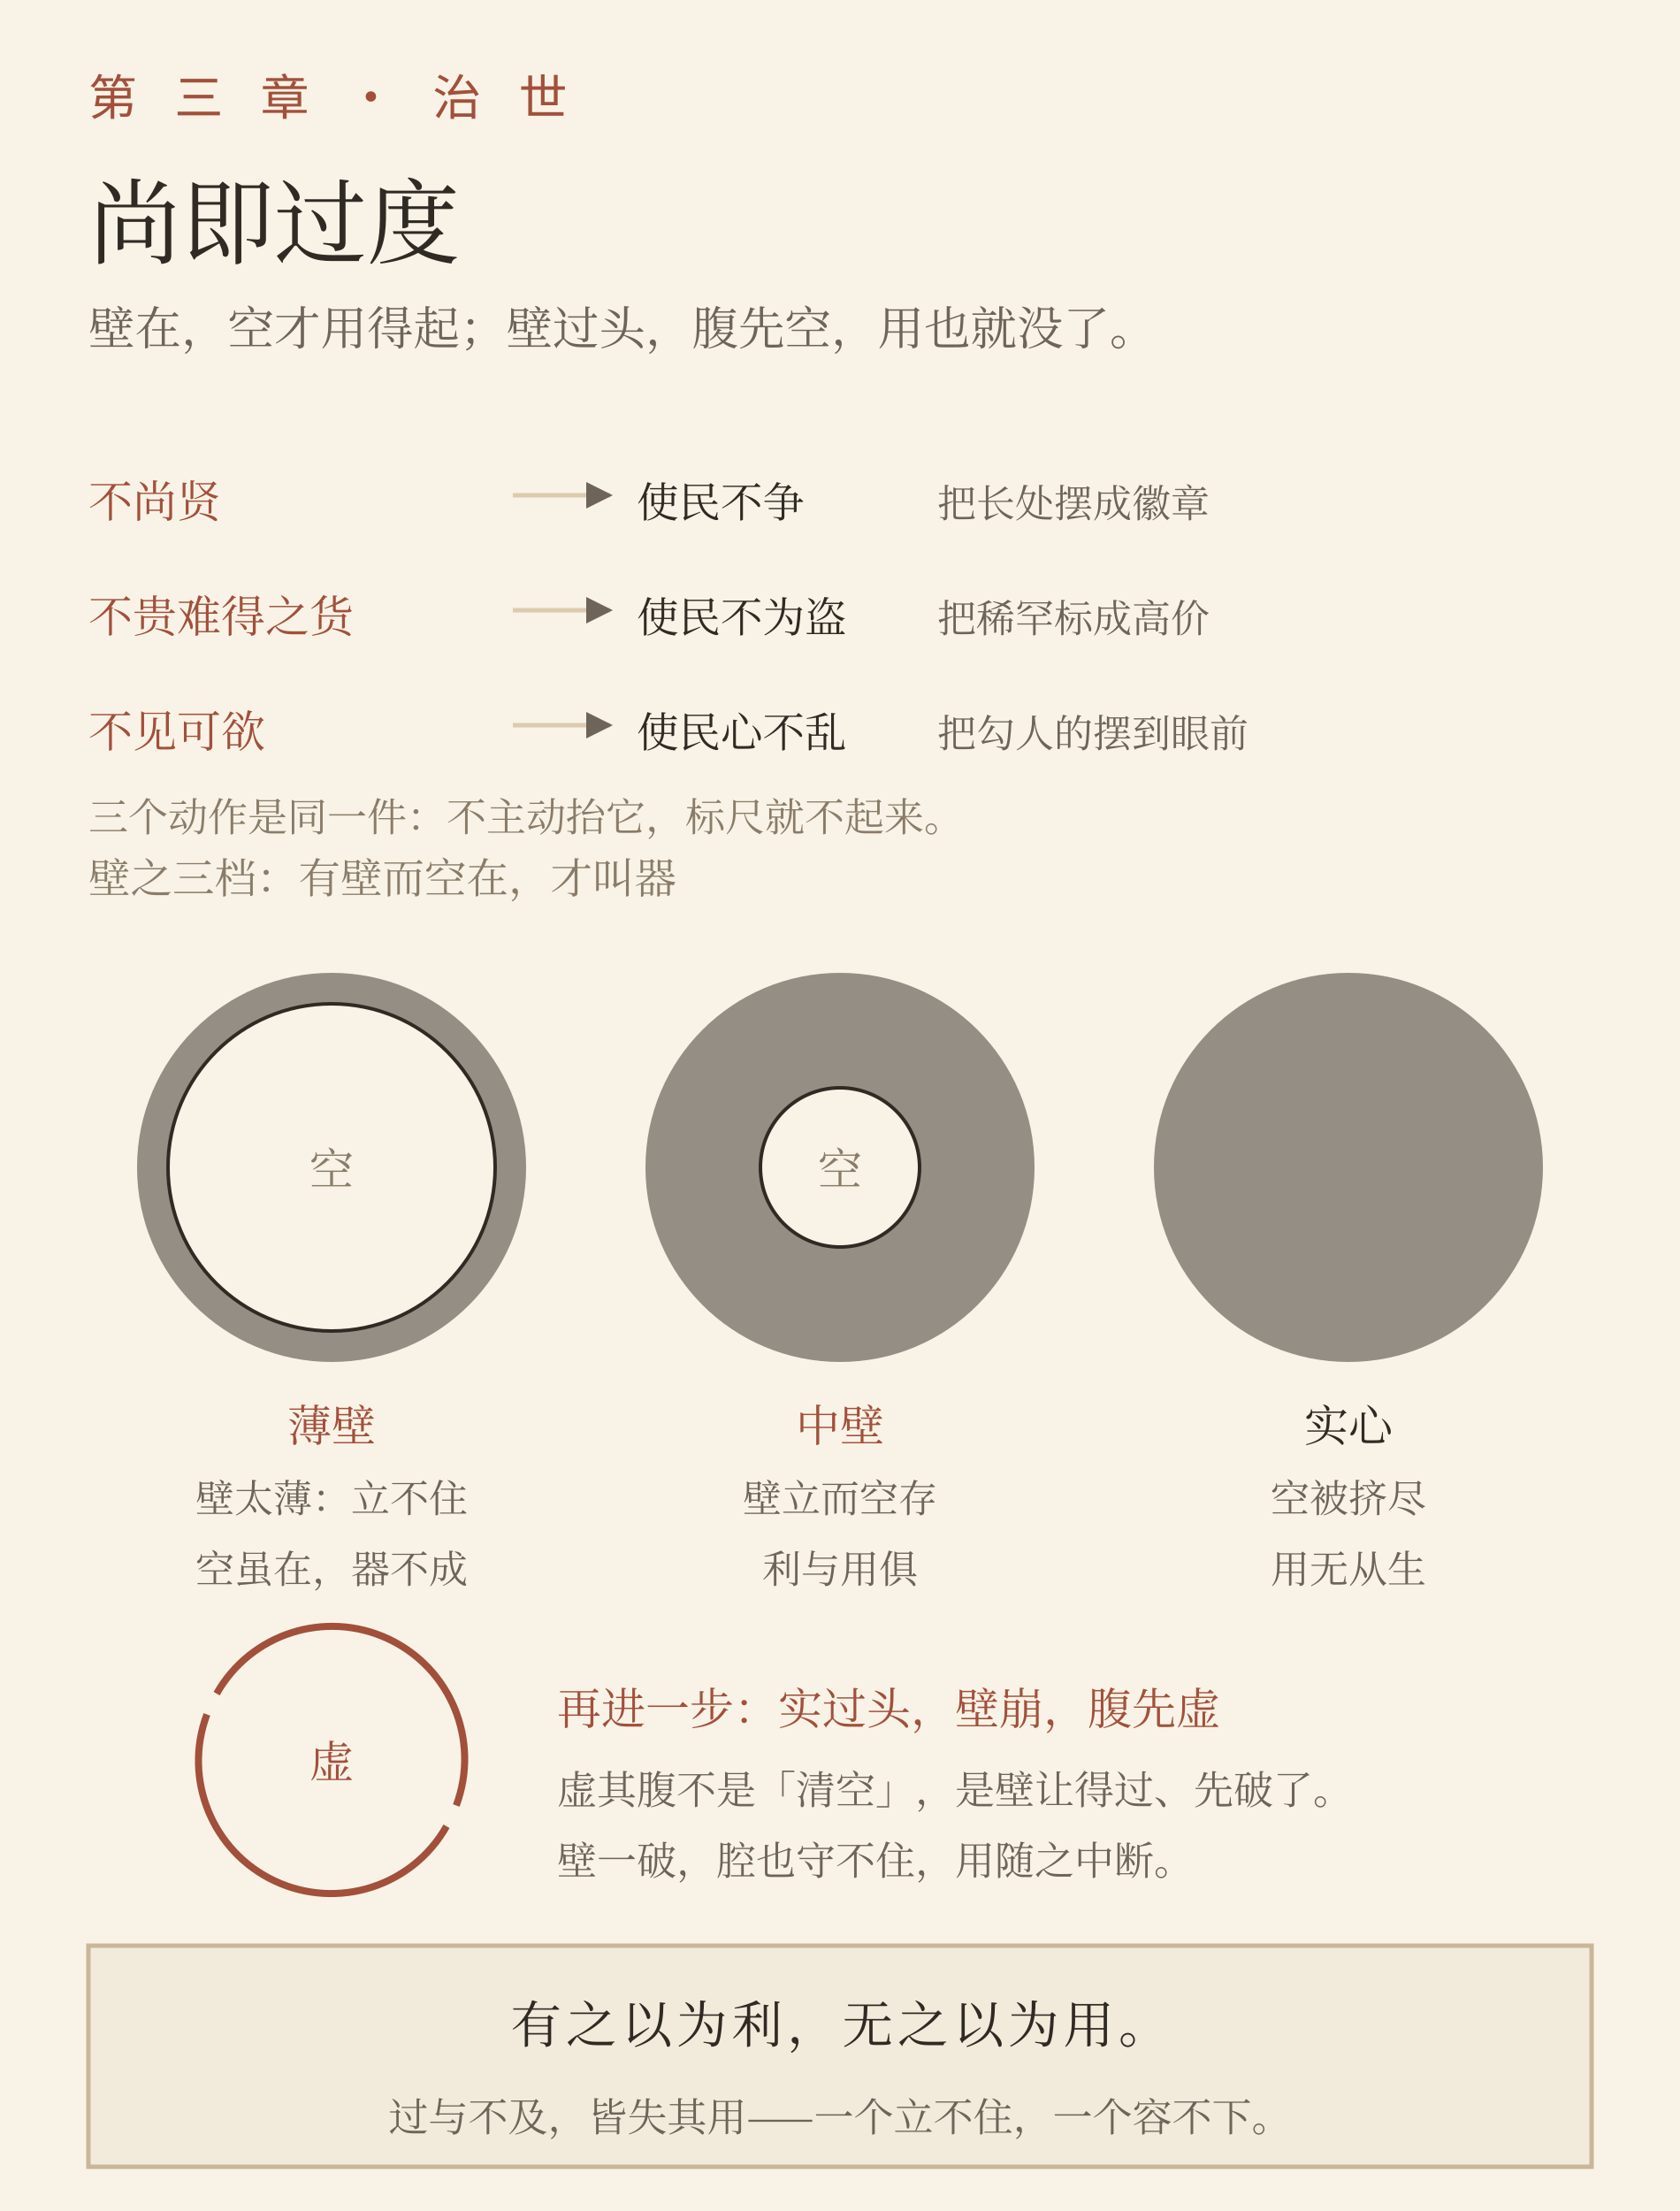
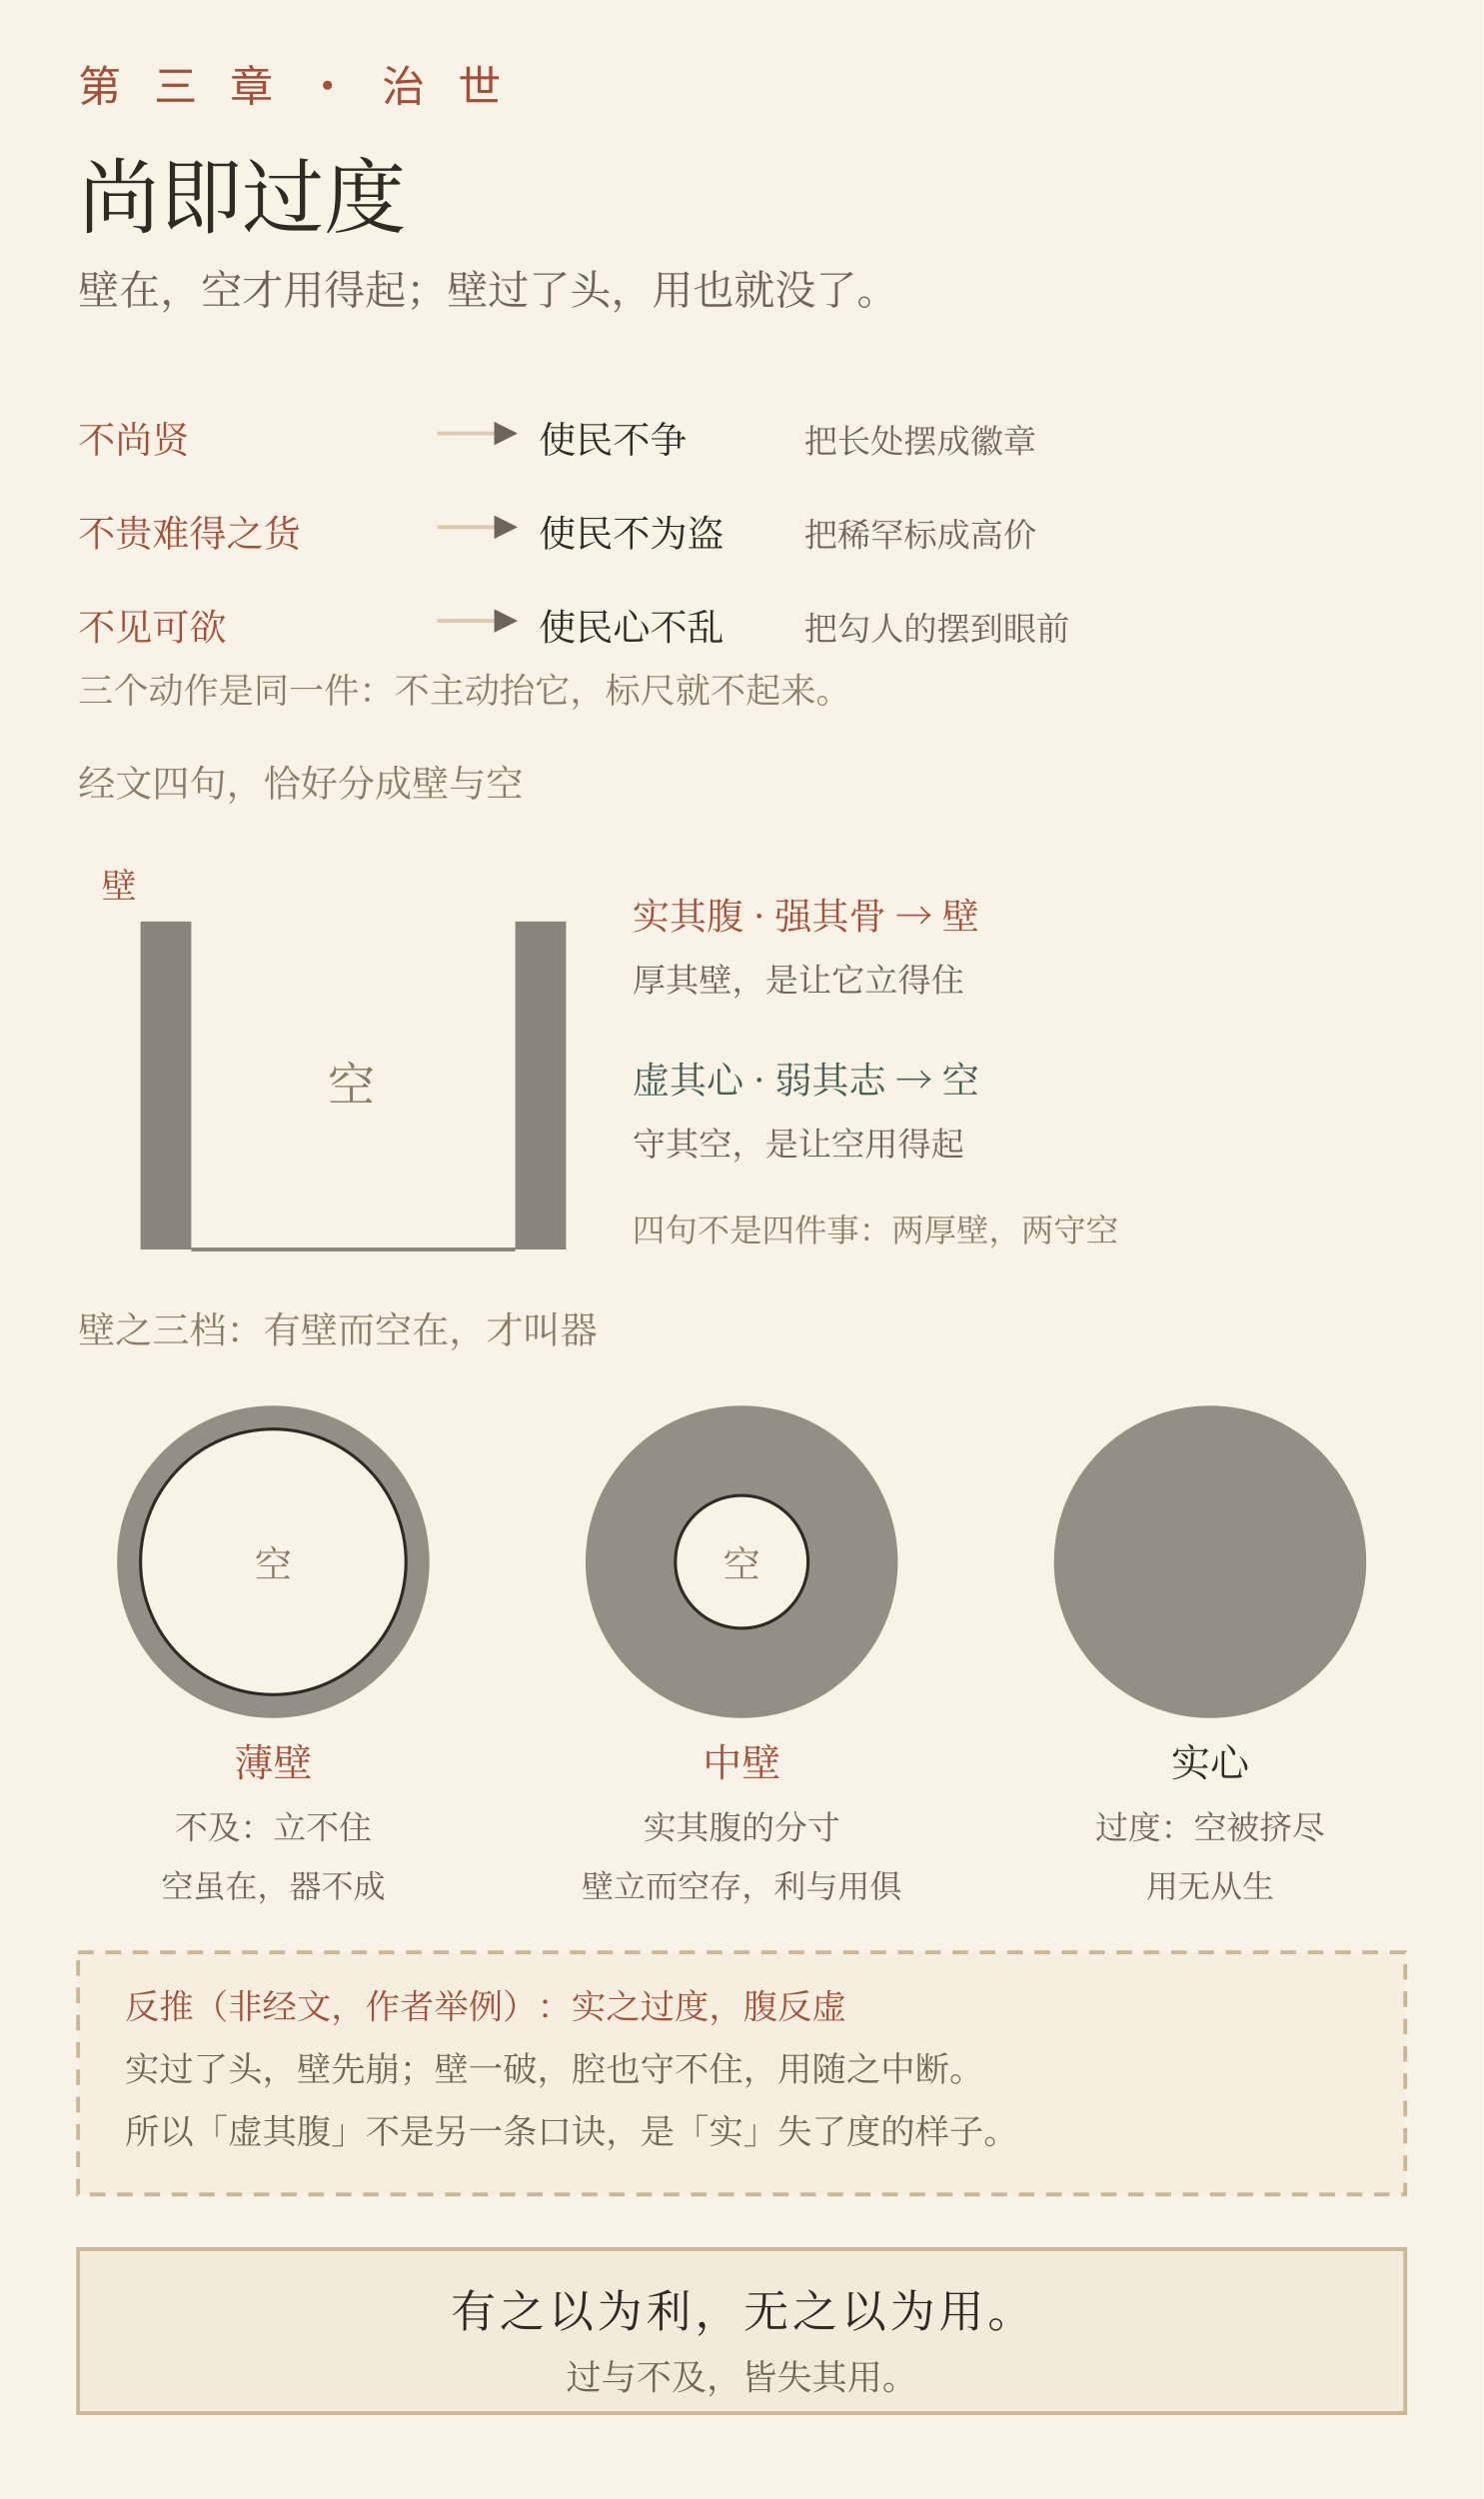
- <svg xmlns="http://www.w3.org/2000/svg" viewBox="0 0 380 500" role="img" aria-label="「尚」是把自然的分寸，抬成表态" font-family="'Noto Serif CJK SC','Noto Serif SC','Songti SC',serif">
+ <svg xmlns="http://www.w3.org/2000/svg" viewBox="0 0 380 640" role="img" aria-label="「尚」是把自然的分寸，抬成表态" font-family="'Noto Serif CJK SC','Noto Serif SC','Songti SC',serif">
  <defs>
    <marker id="arr" viewBox="0 0 10 10" refX="9" refY="5" markerWidth="6" markerHeight="6" orient="auto">
      <path d="M0 0 L10 5 L0 10 z" fill="#6E6459" />
    </marker>
    <marker id="arr2" viewBox="0 0 10 10" refX="9" refY="5" markerWidth="6" markerHeight="6" orient="auto">
      <path d="M0 0 L10 5 L0 10 z" fill="#4A5C55" />
    </marker>
    <marker id="arrL" viewBox="0 0 10 10" refX="1" refY="5" markerWidth="6" markerHeight="6" orient="auto">
      <path d="M10 0 L0 5 L10 10 z" fill="#4A5C55" />
    </marker>
    <marker id="arrS" viewBox="0 0 10 10" refX="9" refY="5" markerWidth="6" markerHeight="6" orient="auto">
      <path d="M0 0 L10 5 L0 10 z" fill="#A2503B" />
    </marker>
  </defs>
-   <rect x="0" y="0" width="380" height="500" fill="#F8F3E6" />
+   <rect x="0" y="0" width="380" height="640" fill="#F8F3E6" />
  <text x="20" y="26" font-size="11" fill="#A2503B" font-family="'Noto Sans CJK SC','Noto Sans SC',sans-serif" letter-spacing="3">第 三 章 · 治 世</text>
  <text x="20" y="58" font-size="21" fill="#2F2A24">尚即过度</text>
-   <text x="20" y="78" font-size="10.5" fill="#6E6459">壁在，空才用得起；壁过头，腹先空，用也就没了。</text>
-   <text x="20" y="117" font-size="10" fill="#A2503B">不尚贤</text>
-   <line x1="116" y1="112" x2="138" y2="112" stroke="#DCCBB0" stroke-width="1" marker-end="url(#arr)" />
-   <text x="144" y="117" font-size="9.5" fill="#2F2A24">使民不争</text>
-   <text x="212" y="117" font-size="8.8" fill="#6E6459">把长处摆成徽章</text>
-   <text x="20" y="143" font-size="10" fill="#A2503B">不贵难得之货</text>
-   <line x1="116" y1="138" x2="138" y2="138" stroke="#DCCBB0" stroke-width="1" marker-end="url(#arr)" />
-   <text x="144" y="143" font-size="9.5" fill="#2F2A24">使民不为盗</text>
-   <text x="212" y="143" font-size="8.8" fill="#6E6459">把稀罕标成高价</text>
-   <text x="20" y="169" font-size="10" fill="#A2503B">不见可欲</text>
-   <line x1="116" y1="164" x2="138" y2="164" stroke="#DCCBB0" stroke-width="1" marker-end="url(#arr)" />
-   <text x="144" y="169" font-size="9.5" fill="#2F2A24">使民心不乱</text>
-   <text x="212" y="169" font-size="8.8" fill="#6E6459">把勾人的摆到眼前</text>
-   <text x="20" y="188" font-size="9" fill="#8A7C69">三个动作是同一件：不主动抬它，标尺就不起来。</text>
-   <text x="20" y="202" font-size="9.5" fill="#8A7C69">壁之三档：有壁而空在，才叫器</text>
-   <circle cx="75" cy="264" r="44" fill="#2F2A24" opacity="0.5" />
-   <circle cx="75" cy="264" r="37" fill="#F8F3E6" stroke="#2F2A24" stroke-width="0.8" />
-   <text x="75" y="268" font-size="10" fill="#8A7C69" text-anchor="middle">空</text>
-   <text x="75" y="326" font-size="10" fill="#A2503B" text-anchor="middle">薄壁</text>
-   <text x="75" y="342" font-size="8.8" fill="#6E6459" text-anchor="middle">壁太薄：立不住</text>
-   <text x="75" y="358" font-size="8.8" fill="#6E6459" text-anchor="middle">空虽在，器不成</text>
-   <circle cx="190" cy="264" r="44" fill="#2F2A24" opacity="0.5" />
-   <circle cx="190" cy="264" r="18" fill="#F8F3E6" stroke="#2F2A24" stroke-width="0.8" />
-   <text x="190" y="268" font-size="10" fill="#8A7C69" text-anchor="middle">空</text>
-   <text x="190" y="326" font-size="10" fill="#A2503B" text-anchor="middle">中壁</text>
-   <text x="190" y="342" font-size="8.8" fill="#6E6459" text-anchor="middle">壁立而空存</text>
-   <text x="190" y="358" font-size="8.8" fill="#6E6459" text-anchor="middle">利与用俱</text>
-   <circle cx="305" cy="264" r="44" fill="#2F2A24" opacity="0.5" />
-   <text x="305" y="326" font-size="10" fill="#2F2A24" text-anchor="middle">实心</text>
-   <text x="305" y="342" font-size="8.8" fill="#6E6459" text-anchor="middle">空被挤尽</text>
-   <text x="305" y="358" font-size="8.8" fill="#6E6459" text-anchor="middle">用无从生</text>
-   <path d="M 101.0 413.0 A 30 30 0 0 1 46.8 387.7" fill="none" stroke="#A2503B" stroke-width="1.6" />
-   <path d="M 49.0 383.0 A 30 30 0 0 1 103.2 408.3" fill="none" stroke="#A2503B" stroke-width="1.6" />
-   <text x="75" y="402" font-size="10" fill="#A2503B" text-anchor="middle">虚</text>
-   <text x="126" y="390" font-size="10" fill="#A2503B">再进一步：实过头，壁崩，腹先虚</text>
-   <text x="126" y="408" font-size="9" fill="#6E6459">虚其腹不是「清空」，是壁让得过、先破了。</text>
-   <text x="126" y="424" font-size="9" fill="#6E6459">壁一破，腔也守不住，用随之中断。</text>
-   <rect x="20" y="440" width="340" height="50" fill="#F2EADA" stroke="#C9B79A" stroke-width="1.0" />
-   <text x="190" y="462" font-size="11.5" fill="#2F2A24" text-anchor="middle" letter-spacing="1">有之以为利，无之以为用。</text>
-   <text x="190" y="482" font-size="9" fill="#6E6459" text-anchor="middle">过与不及，皆失其用——一个立不住，一个容不下。</text>
+   <text x="20" y="78" font-size="10.5" fill="#6E6459">壁在，空才用得起；壁过了头，用也就没了。</text>
+   <text x="20" y="116" font-size="9.5" fill="#A2503B">不尚贤</text>
+   <line x1="112" y1="111" x2="132" y2="111" stroke="#DCCBB0" stroke-width="1" marker-end="url(#arr)" />
+   <text x="138" y="116" font-size="9.5" fill="#2F2A24">使民不争</text>
+   <text x="206" y="116" font-size="8.5" fill="#6E6459">把长处摆成徽章</text>
+   <text x="20" y="140" font-size="9.5" fill="#A2503B">不贵难得之货</text>
+   <line x1="112" y1="135" x2="132" y2="135" stroke="#DCCBB0" stroke-width="1" marker-end="url(#arr)" />
+   <text x="138" y="140" font-size="9.5" fill="#2F2A24">使民不为盗</text>
+   <text x="206" y="140" font-size="8.5" fill="#6E6459">把稀罕标成高价</text>
+   <text x="20" y="164" font-size="9.5" fill="#A2503B">不见可欲</text>
+   <line x1="112" y1="159" x2="132" y2="159" stroke="#DCCBB0" stroke-width="1" marker-end="url(#arr)" />
+   <text x="138" y="164" font-size="9.5" fill="#2F2A24">使民心不乱</text>
+   <text x="206" y="164" font-size="8.5" fill="#6E6459">把勾人的摆到眼前</text>
+   <text x="20" y="180" font-size="9" fill="#8A7C69">三个动作是同一件：不主动抬它，标尺就不起来。</text>
+   <text x="20" y="204" font-size="9.5" fill="#8A7C69">经文四句，恰好分成壁与空</text>
+   <rect x="36" y="236" width="13" height="84" fill="#2F2A24" opacity="0.55" />
+   <rect x="132" y="236" width="13" height="84" fill="#2F2A24" opacity="0.55" />
+   <line x1="49" y1="320" x2="132" y2="320" stroke="#2F2A24" stroke-width="1" opacity="0.55" />
+   <text x="90" y="282.0" font-size="12" fill="#8A7C69" text-anchor="middle">空</text>
+   <text x="26" y="230" font-size="9" fill="#A2503B">壁</text>
+   <text x="162" y="238" font-size="9.5" fill="#A2503B">实其腹 · 强其骨 → 壁</text>
+   <text x="162" y="254" font-size="8.5" fill="#6E6459">厚其壁，是让它立得住</text>
+   <text x="162" y="280" font-size="9.5" fill="#4A5C55">虚其心 · 弱其志 → 空</text>
+   <text x="162" y="296" font-size="8.5" fill="#6E6459">守其空，是让空用得起</text>
+   <text x="162" y="318" font-size="8.3" fill="#8A7C69">四句不是四件事：两厚壁，两守空</text>
+   <text x="20" y="344" font-size="9.5" fill="#8A7C69">壁之三档：有壁而空在，才叫器</text>
+   <circle cx="70" cy="400" r="40" fill="#2F2A24" opacity="0.5" />
+   <circle cx="70" cy="400" r="34" fill="#F8F3E6" stroke="#2F2A24" stroke-width="0.8" />
+   <text x="70" y="404" font-size="9.5" fill="#8A7C69" text-anchor="middle">空</text>
+   <text x="70" y="455" font-size="10" fill="#A2503B" text-anchor="middle">薄壁</text>
+   <text x="70" y="471" font-size="8.4" fill="#6E6459" text-anchor="middle">不及：立不住</text>
+   <text x="70" y="486" font-size="8.2" fill="#6E6459" text-anchor="middle">空虽在，器不成</text>
+   <circle cx="190" cy="400" r="40" fill="#2F2A24" opacity="0.5" />
+   <circle cx="190" cy="400" r="17" fill="#F8F3E6" stroke="#2F2A24" stroke-width="0.8" />
+   <text x="190" y="404" font-size="9.5" fill="#8A7C69" text-anchor="middle">空</text>
+   <text x="190" y="455" font-size="10" fill="#A2503B" text-anchor="middle">中壁</text>
+   <text x="190" y="471" font-size="8.4" fill="#6E6459" text-anchor="middle">实其腹的分寸</text>
+   <text x="190" y="486" font-size="8.2" fill="#6E6459" text-anchor="middle">壁立而空存，利与用俱</text>
+   <circle cx="310" cy="400" r="40" fill="#2F2A24" opacity="0.5" />
+   <text x="310" y="455" font-size="10" fill="#2F2A24" text-anchor="middle">实心</text>
+   <text x="310" y="471" font-size="8.4" fill="#6E6459" text-anchor="middle">过度：空被挤尽</text>
+   <text x="310" y="486" font-size="8.2" fill="#6E6459" text-anchor="middle">用无从生</text>
+   <rect x="20" y="500" width="340" height="62" fill="#F6EFE0" stroke="#C9B79A" stroke-width="1.0" stroke-dasharray="4 3" />
+   <text x="32" y="517" font-size="8.8" fill="#A2503B">反推（非经文，作者举例）：实之过度，腹反虚</text>
+   <text x="32" y="533" font-size="8.8" fill="#6E6459">实过了头，壁先崩；壁一破，腔也守不住，用随之中断。</text>
+   <text x="32" y="549" font-size="8.8" fill="#6E6459">所以「虚其腹」不是另一条口诀，是「实」失了度的样子。</text>
+   <rect x="20" y="576" width="340" height="42" fill="#F2EADA" stroke="#C9B79A" stroke-width="1.0" />
+   <text x="190" y="596" font-size="11.5" fill="#2F2A24" text-anchor="middle" letter-spacing="1">有之以为利，无之以为用。</text>
+   <text x="190" y="612" font-size="9" fill="#6E6459" text-anchor="middle">过与不及，皆失其用。</text>
</svg>
